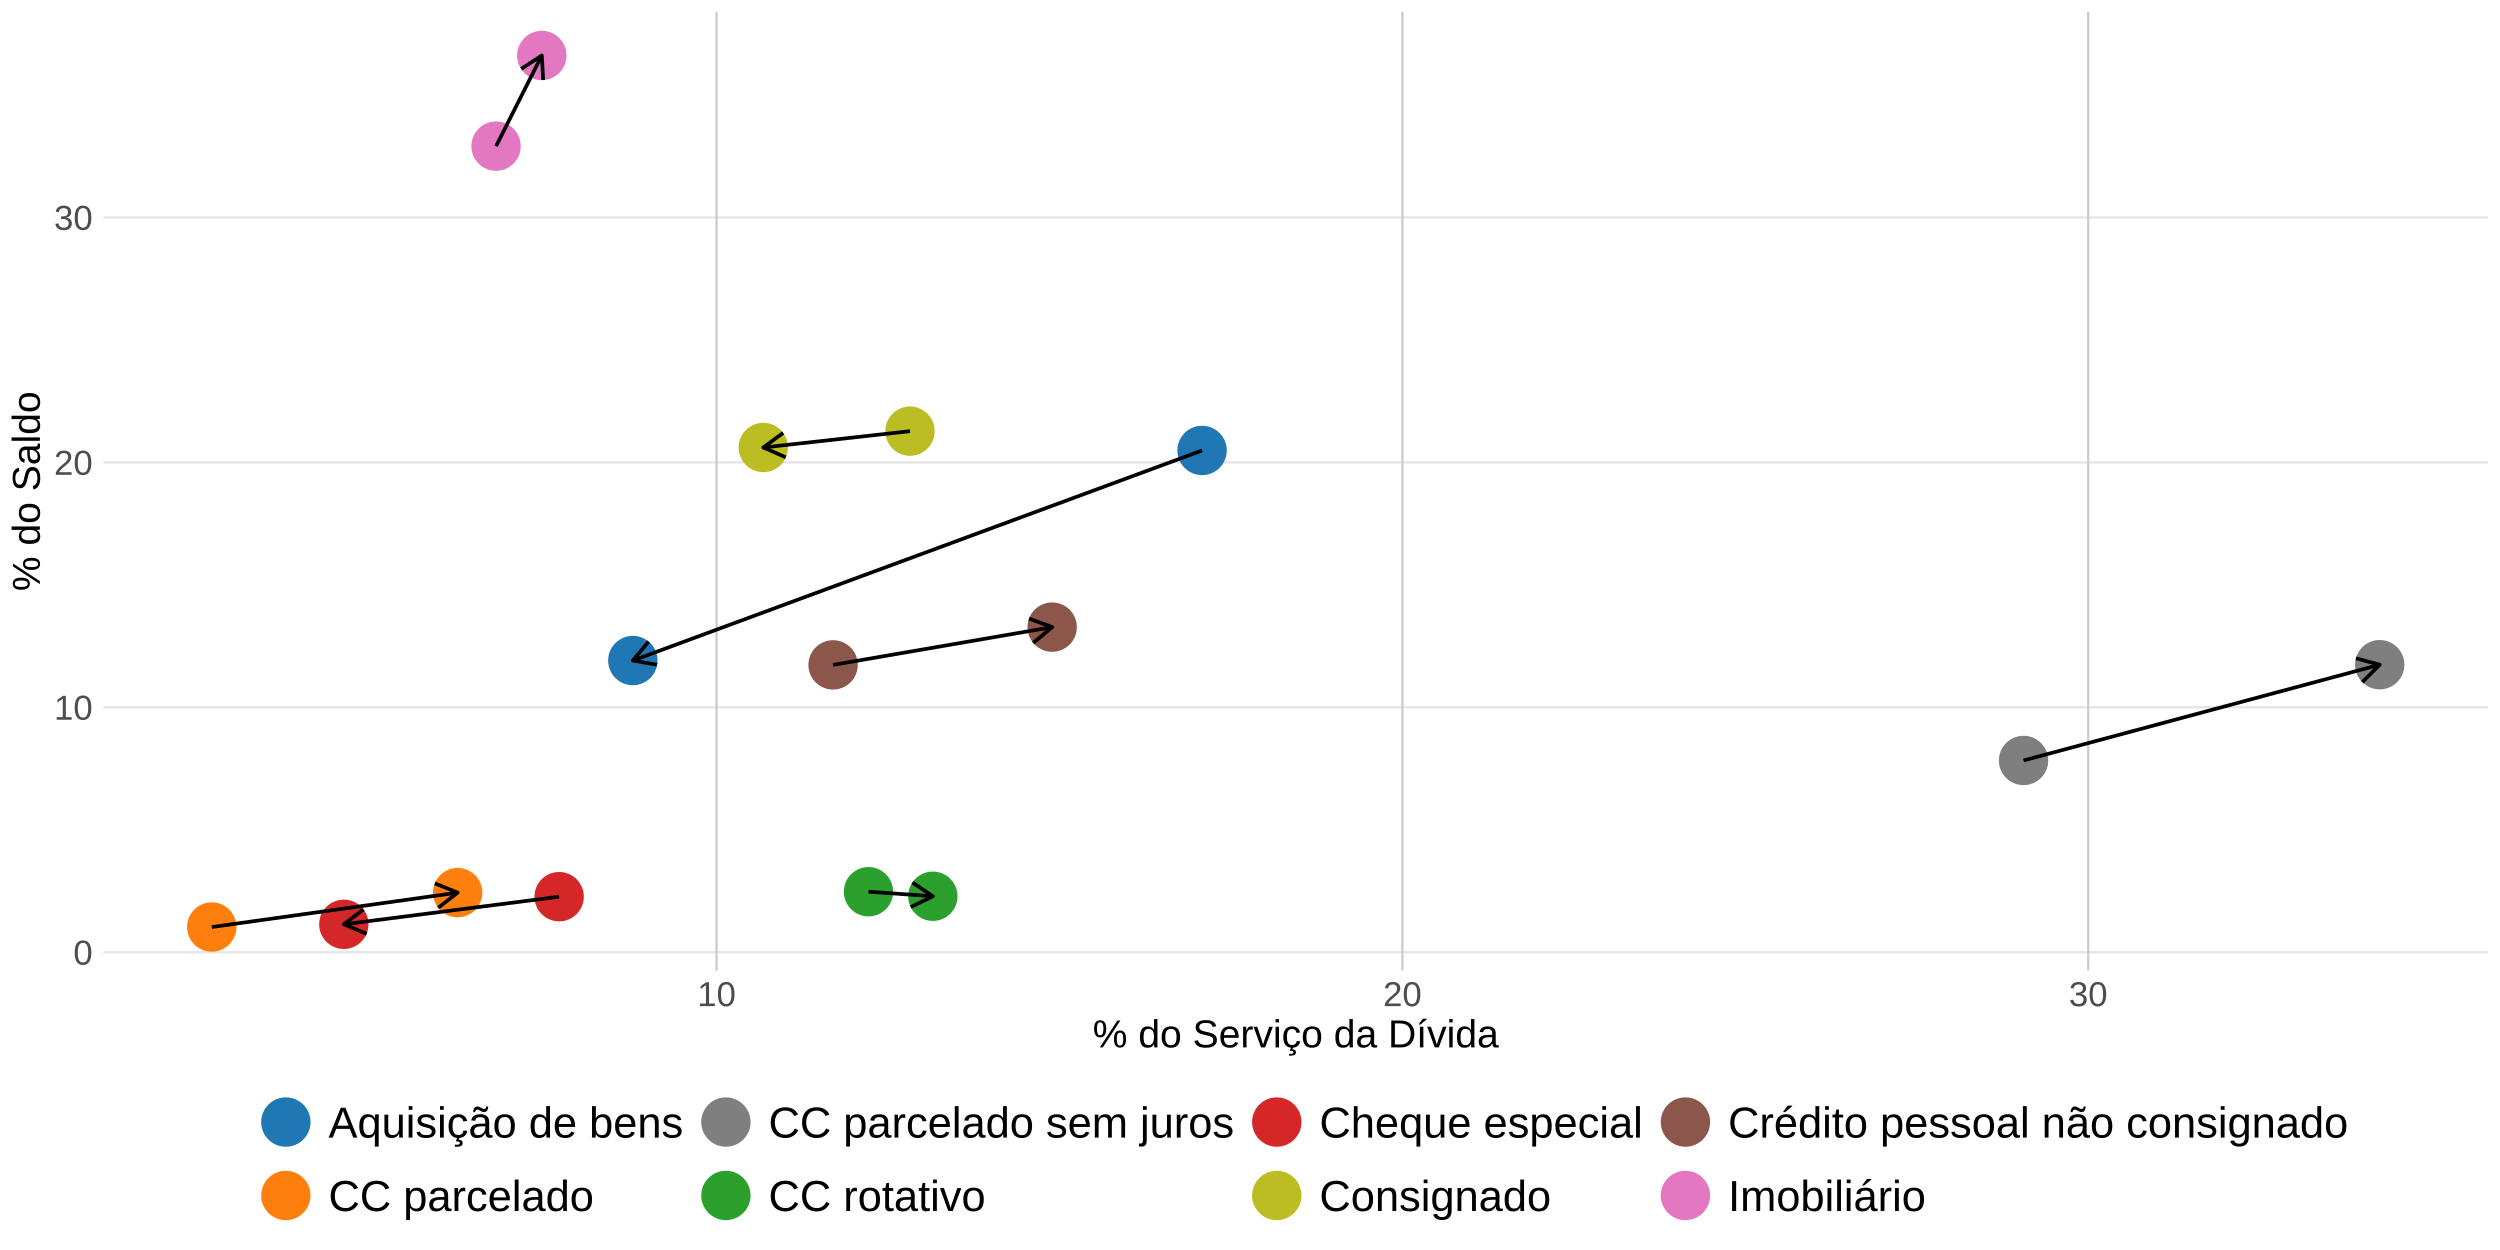
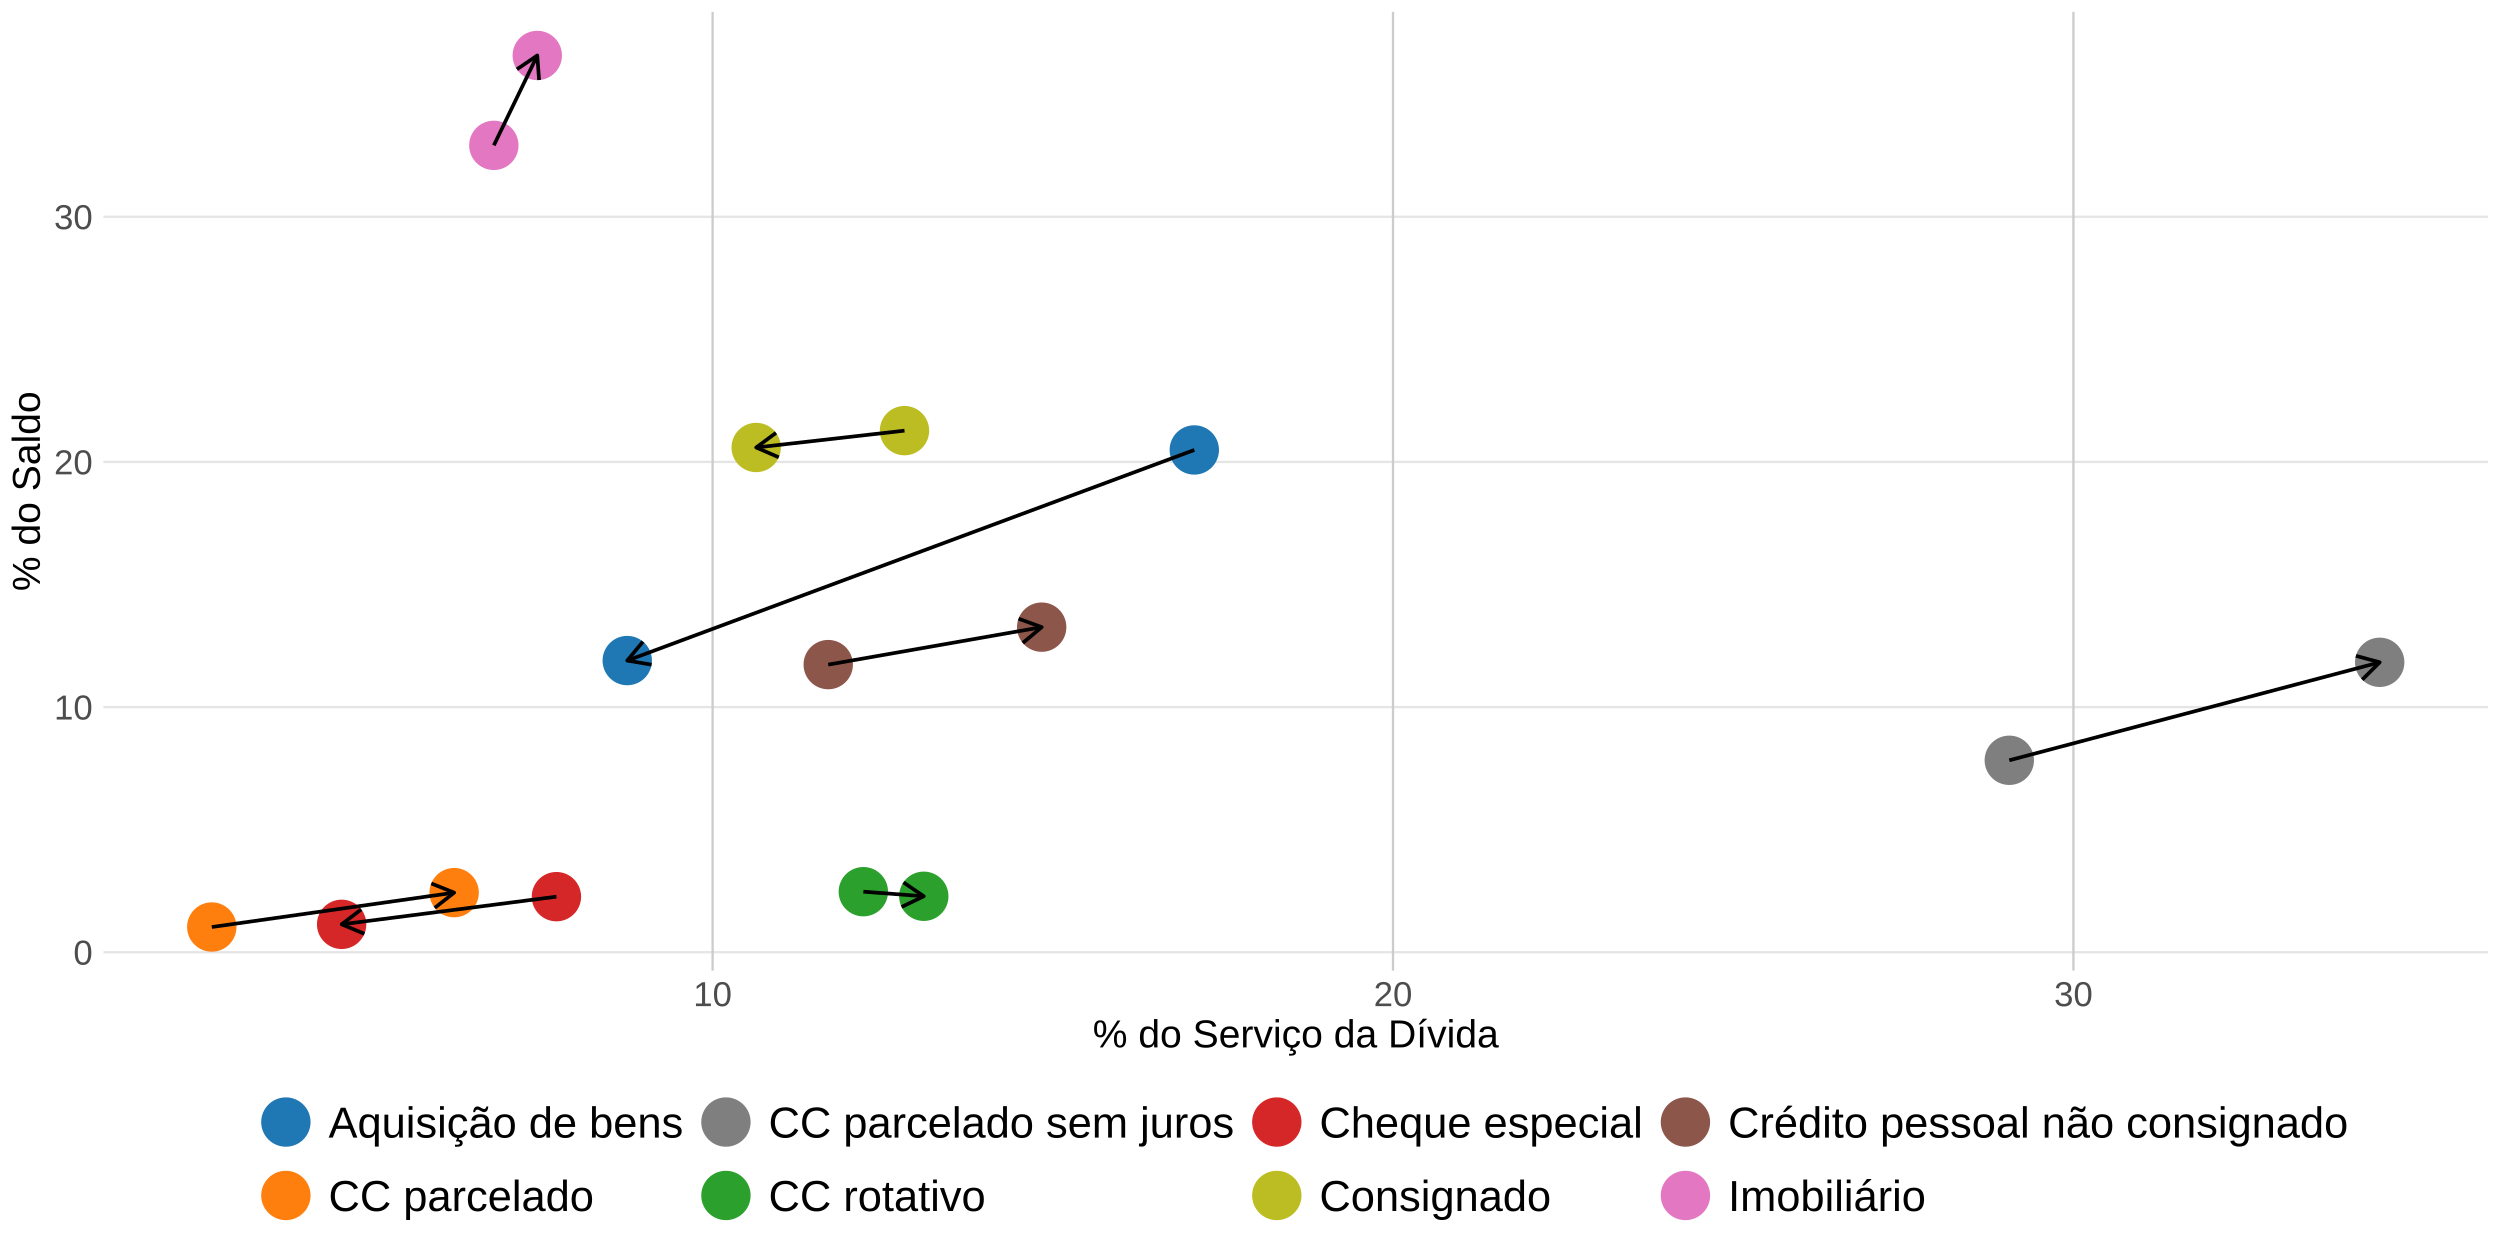
- <svg xmlns="http://www.w3.org/2000/svg" class="svglite" width="1152.00pt" height="576.00pt" viewBox="0 0 1152.00 576.00">
-   <defs>
-     <style type="text/css">
+ <svg xmlns="http://www.w3.org/2000/svg" width="1152.00pt" height="576.00pt" viewBox="0 0 1152.00 576.00">
+   <g class="svglite">
+     <defs>
+       <style type="text/css">
    .svglite line, .svglite polyline, .svglite polygon, .svglite path, .svglite rect, .svglite circle {
      fill: none;
      stroke: #000000;
      stroke-linecap: round;
      stroke-linejoin: round;
      stroke-miterlimit: 10.00;
    }
    .svglite text {
      white-space: pre;
    }
+     .svglite g.glyphgroup path {
+       fill: inherit;
+       stroke: none;
+     }
  </style>
-   </defs>
-   <rect width="100%" height="100%" style="stroke: none; fill: #FFFFFF;" />
-   <defs>
-     <clipPath id="cpMC4wMHwxMTUyLjAwfDAuMDB8NTc2LjAw">
-       <rect x="0.00" y="0.00" width="1152.00" height="576.00" />
-     </clipPath>
-   </defs>
-   <g clip-path="url(#cpMC4wMHwxMTUyLjAwfDAuMDB8NTc2LjAw)">
-     <rect x="0.00" y="0.00" width="1152.00" height="576.00" style="stroke-width: 1.07; stroke: none; fill: #FFFFFF;" />
-   </g>
-   <defs>
-     <clipPath id="cpNDcuNjN8MTE0Ni41Mnw1LjQ4fDQ0Ny4yNQ==">
-       <rect x="47.63" y="5.48" width="1098.89" height="441.77" />
-     </clipPath>
-   </defs>
-   <g clip-path="url(#cpNDcuNjN8MTE0Ni41Mnw1LjQ4fDQ0Ny4yNQ==)">
-     <polyline points="47.63,438.78 1146.52,438.78 " style="stroke-width: 1.07; stroke: #E5E5E5; stroke-linecap: butt;" />
-     <polyline points="47.63,325.92 1146.52,325.92 " style="stroke-width: 1.07; stroke: #E5E5E5; stroke-linecap: butt;" />
-     <polyline points="47.63,213.06 1146.52,213.06 " style="stroke-width: 1.07; stroke: #E5E5E5; stroke-linecap: butt;" />
-     <polyline points="47.63,100.21 1146.52,100.21 " style="stroke-width: 1.07; stroke: #E5E5E5; stroke-linecap: butt;" />
-     <polyline points="330.19,447.25 330.19,5.48 " style="stroke-width: 1.07; stroke: #CCCCCC; stroke-linecap: butt;" />
-     <polyline points="646.22,447.25 646.22,5.48 " style="stroke-width: 1.07; stroke: #CCCCCC; stroke-linecap: butt;" />
-     <polyline points="962.25,447.25 962.25,5.48 " style="stroke-width: 1.07; stroke: #CCCCCC; stroke-linecap: butt;" />
-     <circle cx="553.92" cy="207.57" r="11.02" style="stroke-width: 0.71; stroke: #1F77B4; fill: #1F77B4;" />
-     <circle cx="291.61" cy="304.38" r="11.02" style="stroke-width: 0.71; stroke: #1F77B4; fill: #1F77B4;" />
-     <circle cx="97.58" cy="427.17" r="11.02" style="stroke-width: 0.71; stroke: #FF7F0E; fill: #FF7F0E;" />
-     <circle cx="210.89" cy="411.32" r="11.02" style="stroke-width: 0.71; stroke: #FF7F0E; fill: #FF7F0E;" />
-     <circle cx="932.45" cy="350.42" r="11.02" style="stroke-width: 0.71; stroke: #7F7F7F; fill: #7F7F7F;" />
-     <circle cx="1096.57" cy="306.29" r="11.02" style="stroke-width: 0.71; stroke: #7F7F7F; fill: #7F7F7F;" />
-     <circle cx="400.20" cy="410.91" r="11.02" style="stroke-width: 0.71; stroke: #2CA02C; fill: #2CA02C;" />
-     <circle cx="429.86" cy="412.99" r="11.02" style="stroke-width: 0.71; stroke: #2CA02C; fill: #2CA02C;" />
-     <circle cx="257.65" cy="413.19" r="11.02" style="stroke-width: 0.71; stroke: #D62728; fill: #D62728;" />
-     <circle cx="158.44" cy="425.92" r="11.02" style="stroke-width: 0.71; stroke: #D62728; fill: #D62728;" />
-     <circle cx="419.32" cy="198.67" r="11.02" style="stroke-width: 0.71; stroke: #BCBD22; fill: #BCBD22;" />
-     <circle cx="351.72" cy="206.20" r="11.02" style="stroke-width: 0.71; stroke: #BCBD22; fill: #BCBD22;" />
-     <circle cx="383.89" cy="306.38" r="11.02" style="stroke-width: 0.71; stroke: #8C564B; fill: #8C564B;" />
-     <circle cx="484.83" cy="288.98" r="11.02" style="stroke-width: 0.71; stroke: #8C564B; fill: #8C564B;" />
-     <circle cx="228.58" cy="67.35" r="11.02" style="stroke-width: 0.71; stroke: #E377C2; fill: #E377C2;" />
-     <circle cx="249.66" cy="25.56" r="11.02" style="stroke-width: 0.71; stroke: #E377C2; fill: #E377C2;" />
-     <line x1="553.92" y1="207.57" x2="291.61" y2="304.38" style="stroke-width: 1.71; stroke-linecap: butt;" />
-     <polyline points="298.86,295.66 291.61,304.38 302.78,306.30 " style="stroke-width: 1.71; stroke-linecap: butt;" />
-     <line x1="97.58" y1="427.17" x2="210.89" y2="411.32" style="stroke-width: 1.71; stroke-linecap: butt;" />
-     <polyline points="201.95,418.30 210.89,411.32 200.38,407.07 " style="stroke-width: 1.71; stroke-linecap: butt;" />
-     <line x1="932.45" y1="350.42" x2="1096.57" y2="306.29" style="stroke-width: 1.71; stroke-linecap: butt;" />
-     <polyline points="1088.56,314.32 1096.57,306.29 1085.62,303.37 " style="stroke-width: 1.71; stroke-linecap: butt;" />
-     <line x1="400.20" y1="410.91" x2="429.86" y2="412.99" style="stroke-width: 1.71; stroke-linecap: butt;" />
-     <polyline points="419.67,417.96 429.86,412.99 420.47,406.65 " style="stroke-width: 1.71; stroke-linecap: butt;" />
-     <line x1="257.65" y1="413.19" x2="158.44" y2="425.92" style="stroke-width: 1.71; stroke-linecap: butt;" />
-     <polyline points="167.46,419.05 158.44,425.92 168.90,430.29 " style="stroke-width: 1.71; stroke-linecap: butt;" />
-     <line x1="419.32" y1="198.67" x2="351.72" y2="206.20" style="stroke-width: 1.71; stroke-linecap: butt;" />
-     <polyline points="360.86,199.47 351.72,206.20 362.11,210.74 " style="stroke-width: 1.71; stroke-linecap: butt;" />
-     <line x1="383.89" y1="306.38" x2="484.83" y2="288.98" style="stroke-width: 1.71; stroke-linecap: butt;" />
-     <polyline points="476.12,296.24 484.83,288.98 474.20,285.06 " style="stroke-width: 1.71; stroke-linecap: butt;" />
-     <line x1="228.58" y1="67.35" x2="249.66" y2="25.56" style="stroke-width: 1.71; stroke-linecap: butt;" />
-     <polyline points="250.30,36.88 249.66,25.56 240.17,31.77 " style="stroke-width: 1.71; stroke-linecap: butt;" />
-   </g>
-   <g clip-path="url(#cpMC4wMHwxMTUyLjAwfDAuMDB8NTc2LjAw)">
-     <text x="42.70" y="444.51" text-anchor="end" style="font-size: 16.00px;fill: #4D4D4D; font-family: &quot;Arial&quot;;" textLength="8.90px" lengthAdjust="spacingAndGlyphs">0</text>
-     <text x="42.70" y="331.65" text-anchor="end" style="font-size: 16.00px;fill: #4D4D4D; font-family: &quot;Arial&quot;;" textLength="17.80px" lengthAdjust="spacingAndGlyphs">10</text>
-     <text x="42.70" y="218.79" text-anchor="end" style="font-size: 16.00px;fill: #4D4D4D; font-family: &quot;Arial&quot;;" textLength="17.80px" lengthAdjust="spacingAndGlyphs">20</text>
-     <text x="42.70" y="105.93" text-anchor="end" style="font-size: 16.00px;fill: #4D4D4D; font-family: &quot;Arial&quot;;" textLength="17.80px" lengthAdjust="spacingAndGlyphs">30</text>
-     <text x="330.19" y="463.64" text-anchor="middle" style="font-size: 16.00px;fill: #4D4D4D; font-family: &quot;Arial&quot;;" textLength="17.80px" lengthAdjust="spacingAndGlyphs">10</text>
-     <text x="646.22" y="463.64" text-anchor="middle" style="font-size: 16.00px;fill: #4D4D4D; font-family: &quot;Arial&quot;;" textLength="17.80px" lengthAdjust="spacingAndGlyphs">20</text>
-     <text x="962.25" y="463.64" text-anchor="middle" style="font-size: 16.00px;fill: #4D4D4D; font-family: &quot;Arial&quot;;" textLength="17.80px" lengthAdjust="spacingAndGlyphs">30</text>
-     <text x="597.08" y="482.64" text-anchor="middle" style="font-size: 18.00px; font-family: &quot;Arial&quot;;" textLength="187.08px" lengthAdjust="spacingAndGlyphs">% do Serviço da Dívida</text>
-     <text transform="translate(18.37,226.37) rotate(-90)" text-anchor="middle" style="font-size: 18.00px; font-family: &quot;Arial&quot;;" textLength="92.05px" lengthAdjust="spacingAndGlyphs">% do Saldo</text>
-     <circle cx="131.72" cy="517.04" r="11.02" style="stroke-width: 0.71; stroke: #1F77B4; fill: #1F77B4;" />
-     <circle cx="131.72" cy="550.87" r="11.02" style="stroke-width: 0.71; stroke: #FF7F0E; fill: #FF7F0E;" />
-     <circle cx="334.49" cy="517.04" r="11.02" style="stroke-width: 0.71; stroke: #7F7F7F; fill: #7F7F7F;" />
-     <circle cx="334.49" cy="550.87" r="11.02" style="stroke-width: 0.71; stroke: #2CA02C; fill: #2CA02C;" />
-     <circle cx="588.34" cy="517.04" r="11.02" style="stroke-width: 0.71; stroke: #D62728; fill: #D62728;" />
-     <circle cx="588.34" cy="550.87" r="11.02" style="stroke-width: 0.71; stroke: #BCBD22; fill: #BCBD22;" />
-     <circle cx="776.65" cy="517.04" r="11.02" style="stroke-width: 0.71; stroke: #8C564B; fill: #8C564B;" />
-     <circle cx="776.65" cy="550.87" r="11.02" style="stroke-width: 0.71; stroke: #E377C2; fill: #E377C2;" />
-     <text x="151.38" y="524.20" style="font-size: 20.00px; font-family: &quot;Arial&quot;;" textLength="163.46px" lengthAdjust="spacingAndGlyphs">Aquisição de bens</text>
-     <text x="151.38" y="558.03" style="font-size: 20.00px; font-family: &quot;Arial&quot;;" textLength="122.29px" lengthAdjust="spacingAndGlyphs">CC parcelado</text>
-     <text x="354.14" y="524.20" style="font-size: 20.00px; font-family: &quot;Arial&quot;;" textLength="214.55px" lengthAdjust="spacingAndGlyphs">CC parcelado sem juros</text>
-     <text x="354.14" y="558.03" style="font-size: 20.00px; font-family: &quot;Arial&quot;;" textLength="100.04px" lengthAdjust="spacingAndGlyphs">CC rotativo</text>
-     <text x="608.00" y="524.20" style="font-size: 20.00px; font-family: &quot;Arial&quot;;" textLength="149.00px" lengthAdjust="spacingAndGlyphs">Cheque especial</text>
-     <text x="608.00" y="558.03" style="font-size: 20.00px; font-family: &quot;Arial&quot;;" textLength="106.75px" lengthAdjust="spacingAndGlyphs">Consignado</text>
-     <text x="796.30" y="524.20" style="font-size: 20.00px; font-family: &quot;Arial&quot;;" textLength="285.78px" lengthAdjust="spacingAndGlyphs">Crédito pessoal não consignado</text>
-     <text x="796.30" y="558.03" style="font-size: 20.00px; font-family: &quot;Arial&quot;;" textLength="91.14px" lengthAdjust="spacingAndGlyphs">Imobiliário</text>
+     </defs>
+     <rect width="100%" height="100%" style="stroke: none; fill: #FFFFFF;" />
+     <defs>
+       <clipPath id="cpMC4wMHwxMTUyLjAwfDAuMDB8NTc2LjAw">
+         <rect x="0.00" y="0.00" width="1152.00" height="576.00" />
+       </clipPath>
+     </defs>
+     <g clip-path="url(#cpMC4wMHwxMTUyLjAwfDAuMDB8NTc2LjAw)">
+       <rect x="0.00" y="0.00" width="1152.00" height="576.00" style="stroke-width: 1.07; stroke: none; fill: #FFFFFF;" />
+     </g>
+     <defs>
+       <clipPath id="cpNDcuNjV8MTE0Ni41Mnw1LjQ4fDQ0Ny4yNQ==">
+         <rect x="47.65" y="5.48" width="1098.87" height="441.77" />
+       </clipPath>
+     </defs>
+     <g clip-path="url(#cpNDcuNjV8MTE0Ni41Mnw1LjQ4fDQ0Ny4yNQ==)">
+       <polyline points="47.65,438.79 1146.52,438.79 " style="stroke-width: 1.07; stroke: #E5E5E5; stroke-linecap: butt;" />
+       <polyline points="47.65,325.82 1146.52,325.82 " style="stroke-width: 1.07; stroke: #E5E5E5; stroke-linecap: butt;" />
+       <polyline points="47.65,212.85 1146.52,212.85 " style="stroke-width: 1.07; stroke: #E5E5E5; stroke-linecap: butt;" />
+       <polyline points="47.65,99.88 1146.52,99.88 " style="stroke-width: 1.07; stroke: #E5E5E5; stroke-linecap: butt;" />
+       <polyline points="328.37,447.25 328.37,5.48 " style="stroke-width: 1.07; stroke: #CCCCCC; stroke-linecap: butt;" />
+       <polyline points="641.90,447.25 641.90,5.48 " style="stroke-width: 1.07; stroke: #CCCCCC; stroke-linecap: butt;" />
+       <polyline points="955.44,447.25 955.44,5.48 " style="stroke-width: 1.07; stroke: #CCCCCC; stroke-linecap: butt;" />
+       <circle cx="550.33" cy="207.34" r="11.02" style="stroke-width: 0.71; stroke: #1F77B4; fill: #1F77B4;" />
+       <circle cx="289.04" cy="304.39" r="11.02" style="stroke-width: 0.71; stroke: #1F77B4; fill: #1F77B4;" />
+       <circle cx="97.59" cy="427.17" r="11.02" style="stroke-width: 0.71; stroke: #FF7F0E; fill: #FF7F0E;" />
+       <circle cx="209.27" cy="411.33" r="11.02" style="stroke-width: 0.71; stroke: #FF7F0E; fill: #FF7F0E;" />
+       <circle cx="925.88" cy="350.34" r="11.02" style="stroke-width: 0.71; stroke: #7F7F7F; fill: #7F7F7F;" />
+       <circle cx="1096.57" cy="305.19" r="11.02" style="stroke-width: 0.71; stroke: #7F7F7F; fill: #7F7F7F;" />
+       <circle cx="397.83" cy="410.89" r="11.02" style="stroke-width: 0.71; stroke: #2CA02C; fill: #2CA02C;" />
+       <circle cx="425.68" cy="413.00" r="11.02" style="stroke-width: 0.71; stroke: #2CA02C; fill: #2CA02C;" />
+       <circle cx="256.40" cy="413.18" r="11.02" style="stroke-width: 0.71; stroke: #D62728; fill: #D62728;" />
+       <circle cx="157.43" cy="425.93" r="11.02" style="stroke-width: 0.71; stroke: #D62728; fill: #D62728;" />
+       <circle cx="416.79" cy="198.44" r="11.02" style="stroke-width: 0.71; stroke: #BCBD22; fill: #BCBD22;" />
+       <circle cx="348.45" cy="206.20" r="11.02" style="stroke-width: 0.71; stroke: #BCBD22; fill: #BCBD22;" />
+       <circle cx="381.65" cy="306.25" r="11.02" style="stroke-width: 0.71; stroke: #8C564B; fill: #8C564B;" />
+       <circle cx="480.01" cy="288.99" r="11.02" style="stroke-width: 0.71; stroke: #8C564B; fill: #8C564B;" />
+       <circle cx="227.56" cy="66.98" r="11.02" style="stroke-width: 0.71; stroke: #E377C2; fill: #E377C2;" />
+       <circle cx="247.58" cy="25.56" r="11.02" style="stroke-width: 0.71; stroke: #E377C2; fill: #E377C2;" />
+       <line x1="550.33" y1="207.34" x2="289.04" y2="304.39" style="stroke-width: 1.71; stroke-linecap: butt;" />
+       <polyline points="296.27,295.66 289.04,304.39 300.22,306.28 " style="stroke-width: 1.71; stroke-linecap: butt;" />
+       <line x1="97.59" y1="427.17" x2="209.27" y2="411.33" style="stroke-width: 1.71; stroke-linecap: butt;" />
+       <polyline points="200.34,418.33 209.27,411.33 198.75,407.10 " style="stroke-width: 1.71; stroke-linecap: butt;" />
+       <line x1="925.88" y1="350.34" x2="1096.57" y2="305.19" style="stroke-width: 1.71; stroke-linecap: butt;" />
+       <polyline points="1088.53,313.19 1096.57,305.19 1085.63,302.22 " style="stroke-width: 1.71; stroke-linecap: butt;" />
+       <line x1="397.83" y1="410.89" x2="425.68" y2="413.00" style="stroke-width: 1.71; stroke-linecap: butt;" />
+       <polyline points="415.46,417.91 425.68,413.00 416.32,406.61 " style="stroke-width: 1.71; stroke-linecap: butt;" />
+       <line x1="256.40" y1="413.18" x2="157.43" y2="425.93" style="stroke-width: 1.71; stroke-linecap: butt;" />
+       <polyline points="166.44,419.05 157.43,425.93 167.89,430.30 " style="stroke-width: 1.71; stroke-linecap: butt;" />
+       <line x1="416.79" y1="198.44" x2="348.45" y2="206.20" style="stroke-width: 1.71; stroke-linecap: butt;" />
+       <polyline points="357.57,199.46 348.45,206.20 358.85,210.73 " style="stroke-width: 1.71; stroke-linecap: butt;" />
+       <line x1="381.65" y1="306.25" x2="480.01" y2="288.99" style="stroke-width: 1.71; stroke-linecap: butt;" />
+       <polyline points="471.32,296.27 480.01,288.99 469.36,285.10 " style="stroke-width: 1.71; stroke-linecap: butt;" />
+       <line x1="227.56" y1="66.98" x2="247.58" y2="25.56" style="stroke-width: 1.71; stroke-linecap: butt;" />
+       <polyline points="248.41,36.87 247.58,25.56 238.20,31.93 " style="stroke-width: 1.71; stroke-linecap: butt;" />
+     </g>
+     <g clip-path="url(#cpMC4wMHwxMTUyLjAwfDAuMDB8NTc2LjAw)">
+       <text x="42.71" y="444.52" text-anchor="end" style="font-size: 16.00px;fill: #4D4D4D; font-family: &quot;Arial&quot;;" textLength="8.91px" lengthAdjust="spacingAndGlyphs">0</text>
+       <text x="42.71" y="331.55" text-anchor="end" style="font-size: 16.00px;fill: #4D4D4D; font-family: &quot;Arial&quot;;" textLength="17.81px" lengthAdjust="spacingAndGlyphs">10</text>
+       <text x="42.71" y="218.57" text-anchor="end" style="font-size: 16.00px;fill: #4D4D4D; font-family: &quot;Arial&quot;;" textLength="17.81px" lengthAdjust="spacingAndGlyphs">20</text>
+       <text x="42.71" y="105.60" text-anchor="end" style="font-size: 16.00px;fill: #4D4D4D; font-family: &quot;Arial&quot;;" textLength="17.81px" lengthAdjust="spacingAndGlyphs">30</text>
+       <text x="328.37" y="463.64" text-anchor="middle" style="font-size: 16.00px;fill: #4D4D4D; font-family: &quot;Arial&quot;;" textLength="17.81px" lengthAdjust="spacingAndGlyphs">10</text>
+       <text x="641.90" y="463.64" text-anchor="middle" style="font-size: 16.00px;fill: #4D4D4D; font-family: &quot;Arial&quot;;" textLength="17.81px" lengthAdjust="spacingAndGlyphs">20</text>
+       <text x="955.44" y="463.64" text-anchor="middle" style="font-size: 16.00px;fill: #4D4D4D; font-family: &quot;Arial&quot;;" textLength="17.81px" lengthAdjust="spacingAndGlyphs">30</text>
+       <text x="597.08" y="482.64" text-anchor="middle" style="font-size: 18.00px; font-family: &quot;Arial&quot;;" textLength="187.12px" lengthAdjust="spacingAndGlyphs">% do Serviço da Dívida</text>
+       <text transform="translate(18.37,226.37) rotate(-90)" text-anchor="middle" style="font-size: 18.00px; font-family: &quot;Arial&quot;;" textLength="92.08px" lengthAdjust="spacingAndGlyphs">% do Saldo</text>
+       <circle cx="131.73" cy="517.04" r="11.02" style="stroke-width: 0.71; stroke: #1F77B4; fill: #1F77B4;" />
+       <circle cx="131.73" cy="550.87" r="11.02" style="stroke-width: 0.71; stroke: #FF7F0E; fill: #FF7F0E;" />
+       <circle cx="334.51" cy="517.04" r="11.02" style="stroke-width: 0.71; stroke: #7F7F7F; fill: #7F7F7F;" />
+       <circle cx="334.51" cy="550.87" r="11.02" style="stroke-width: 0.71; stroke: #2CA02C; fill: #2CA02C;" />
+       <circle cx="588.35" cy="517.04" r="11.02" style="stroke-width: 0.71; stroke: #D62728; fill: #D62728;" />
+       <circle cx="588.35" cy="550.87" r="11.02" style="stroke-width: 0.71; stroke: #BCBD22; fill: #BCBD22;" />
+       <circle cx="776.65" cy="517.04" r="11.02" style="stroke-width: 0.71; stroke: #8C564B; fill: #8C564B;" />
+       <circle cx="776.65" cy="550.87" r="11.02" style="stroke-width: 0.71; stroke: #E377C2; fill: #E377C2;" />
+       <text x="151.39" y="524.20" style="font-size: 20.00px; font-family: &quot;Arial&quot;;" textLength="163.47px" lengthAdjust="spacingAndGlyphs">Aquisição de bens</text>
+       <text x="151.39" y="558.03" style="font-size: 20.00px; font-family: &quot;Arial&quot;;" textLength="122.28px" lengthAdjust="spacingAndGlyphs">CC parcelado</text>
+       <text x="354.16" y="524.20" style="font-size: 20.00px; font-family: &quot;Arial&quot;;" textLength="214.53px" lengthAdjust="spacingAndGlyphs">CC parcelado sem juros</text>
+       <text x="354.16" y="558.03" style="font-size: 20.00px; font-family: &quot;Arial&quot;;" textLength="100.03px" lengthAdjust="spacingAndGlyphs">CC rotativo</text>
+       <text x="608.00" y="524.20" style="font-size: 20.00px; font-family: &quot;Arial&quot;;" textLength="149.00px" lengthAdjust="spacingAndGlyphs">Cheque especial</text>
+       <text x="608.00" y="558.03" style="font-size: 20.00px; font-family: &quot;Arial&quot;;" textLength="106.75px" lengthAdjust="spacingAndGlyphs">Consignado</text>
+       <text x="796.30" y="524.20" style="font-size: 20.00px; font-family: &quot;Arial&quot;;" textLength="285.78px" lengthAdjust="spacingAndGlyphs">Crédito pessoal não consignado</text>
+       <text x="796.30" y="558.03" style="font-size: 20.00px; font-family: &quot;Arial&quot;;" textLength="91.12px" lengthAdjust="spacingAndGlyphs">Imobiliário</text>
+     </g>
  </g>
</svg>
